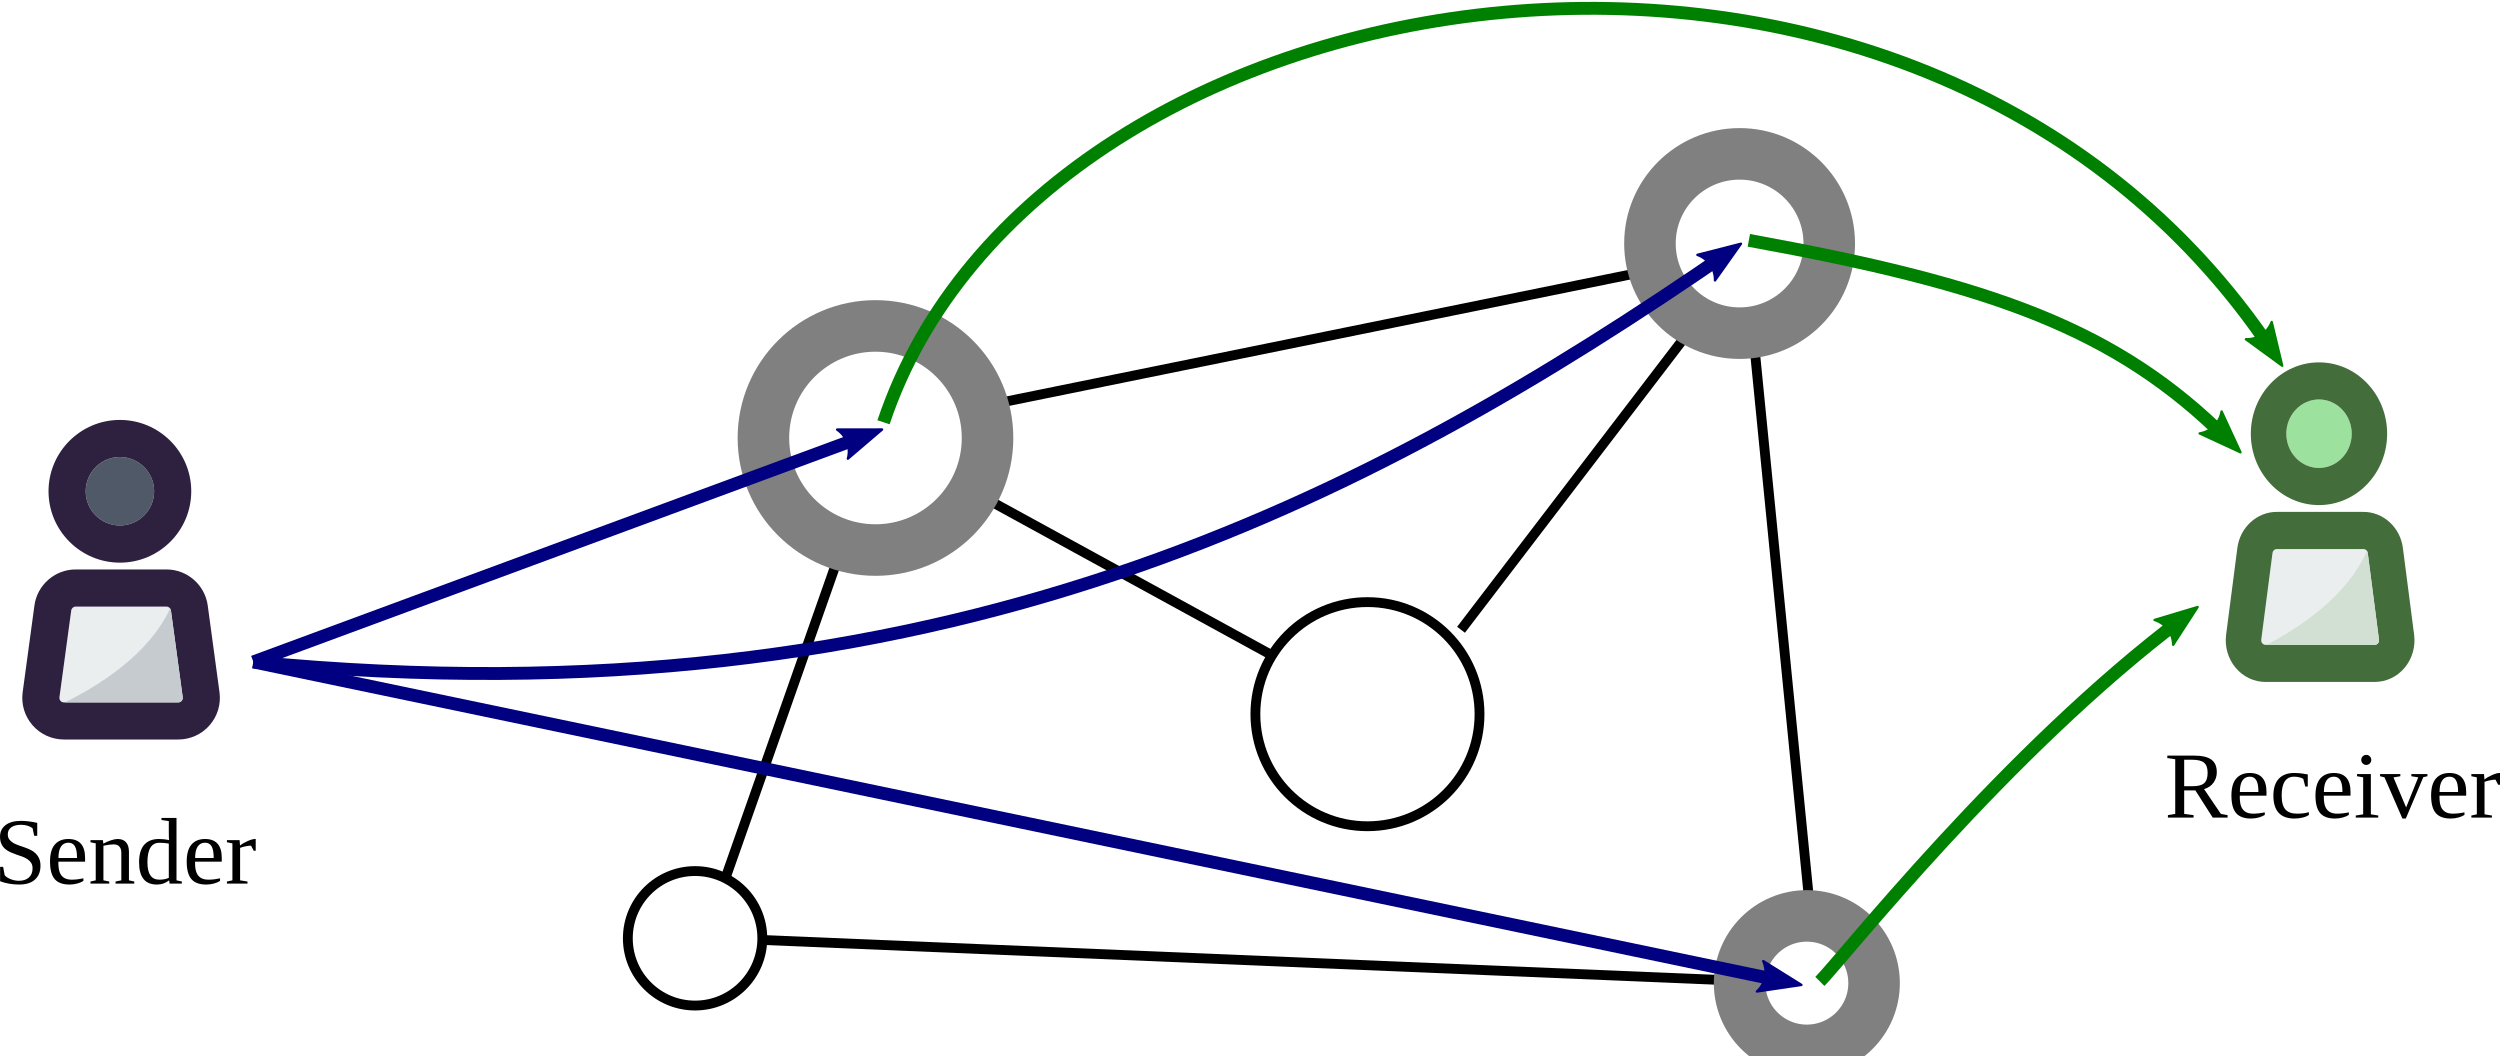
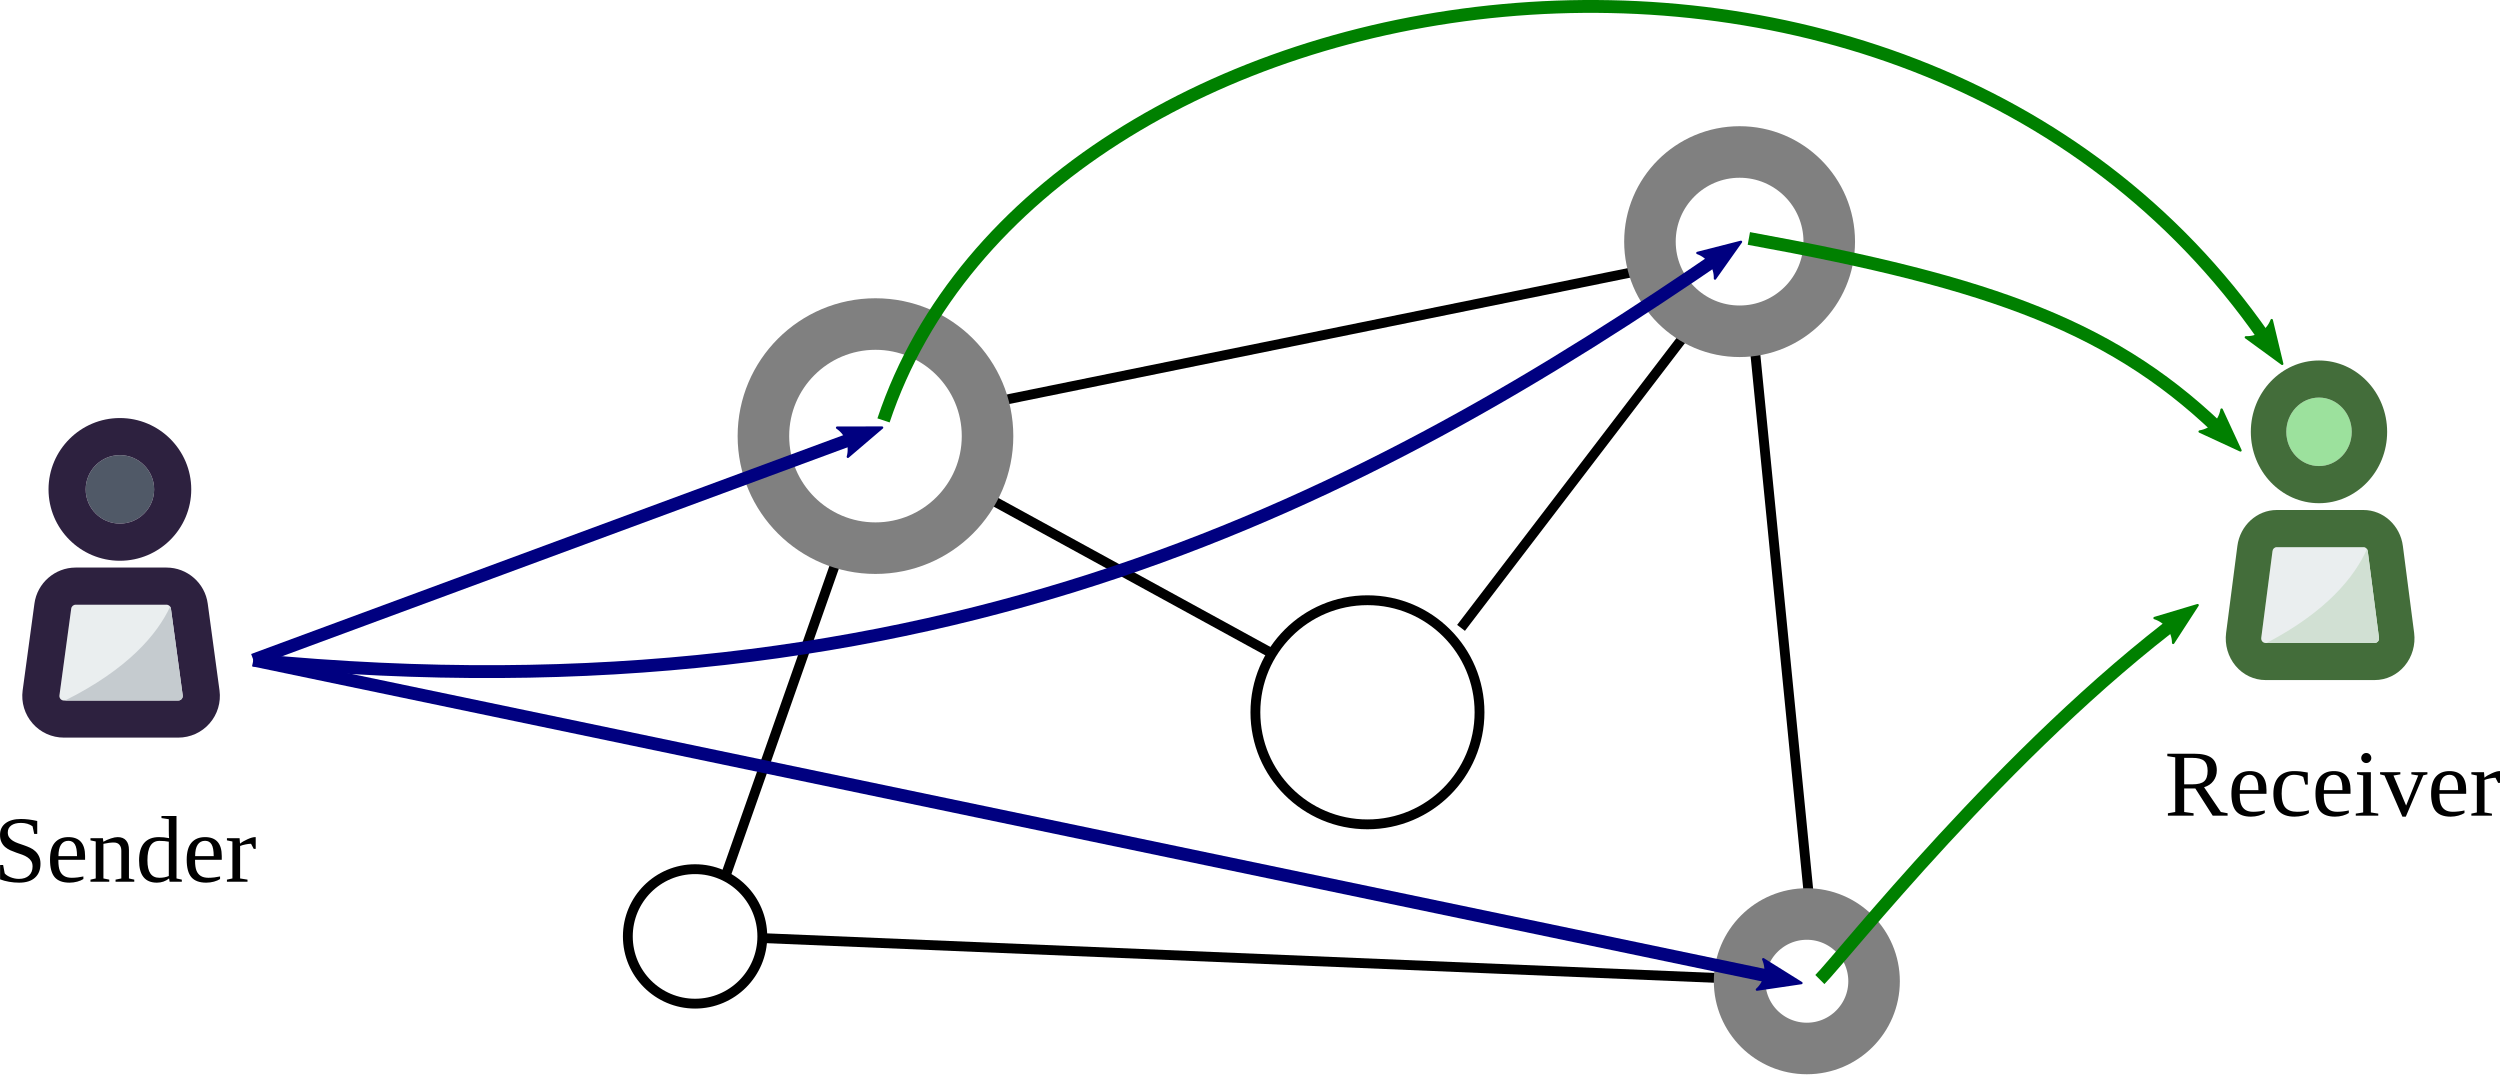
- <svg xmlns="http://www.w3.org/2000/svg" width="149.057mm" height="62.919mm" viewBox="0 0 528.156 222.941" id="svg2" version="1.1">
+ <svg xmlns="http://www.w3.org/2000/svg" width="149.057mm" height="64.05mm" viewBox="0 0 528.156 226.949" id="svg2" version="1.1">
  <defs id="defs4">
    <marker style="overflow:visible" id="marker1516" refX="0" refY="0" orient="auto">
      <path transform="matrix(-0.3,0,0,-0.3,0.69,0)" d="M 8.719,4.034 -2.207,0.016 8.719,-4.002 c -1.745,2.372 -1.735,5.617 -6e-7,8.035 z" style="fill:#008000;fill-opacity:1;fill-rule:evenodd;stroke:#008000;stroke-width:0.625;stroke-linejoin:round;stroke-opacity:1" id="path1514" />
    </marker>
    <marker orient="auto" refY="0" refX="0" id="Arrow2Send" style="overflow:visible">
      <path id="path895" style="fill:#000080;fill-opacity:1;fill-rule:evenodd;stroke:#000080;stroke-width:0.625;stroke-linejoin:round;stroke-opacity:1" d="M 8.719,4.034 -2.207,0.016 8.719,-4.002 c -1.745,2.372 -1.735,5.617 -6e-7,8.035 z" transform="matrix(-0.3,0,0,-0.3,0.69,0)" />
    </marker>
    <marker orient="auto" refY="0" refX="0" id="Arrow2Mend" style="overflow:visible">
      <path id="path889" style="fill:#000000;fill-opacity:1;fill-rule:evenodd;stroke:#000000;stroke-width:0.625;stroke-linejoin:round;stroke-opacity:1" d="M 8.719,4.034 -2.207,0.016 8.719,-4.002 c -1.745,2.372 -1.735,5.617 -6e-7,8.035 z" transform="scale(-0.6)" />
    </marker>
    <marker orient="auto" refY="0" refX="0" id="marker9936" style="overflow:visible">
      <path id="path9938" style="fill:#000000;fill-opacity:1;fill-rule:evenodd;stroke:#000000;stroke-width:0.625;stroke-linejoin:round;stroke-opacity:1" d="M 8.719,4.034 -2.207,0.016 8.719,-4.002 c -1.745,2.372 -1.735,5.617 -6e-7,8.035 z" transform="scale(-0.6)" />
    </marker>
    <marker orient="auto" refY="0" refX="0" id="Arrow2Send-3" style="overflow:visible">
      <path id="path895-6" style="fill:#000080;fill-opacity:1;fill-rule:evenodd;stroke:#000080;stroke-width:0.625;stroke-linejoin:round;stroke-opacity:1" d="M 8.719,4.034 -2.207,0.016 8.719,-4.002 c -1.745,2.372 -1.735,5.617 -6e-7,8.035 z" transform="matrix(-0.3,0,0,-0.3,0.69,0)" />
    </marker>
    <marker style="overflow:visible" id="marker1516-6" refX="0" refY="0" orient="auto">
      <path transform="matrix(-0.3,0,0,-0.3,0.69,0)" d="M 8.719,4.034 -2.207,0.016 8.719,-4.002 c -1.745,2.372 -1.735,5.617 -6e-7,8.035 z" style="fill:#000080;fill-opacity:1;fill-rule:evenodd;stroke:#000080;stroke-width:0.625;stroke-linejoin:round;stroke-opacity:1" id="path1514-2" />
    </marker>
    <marker style="overflow:visible" id="marker1516-1" refX="0" refY="0" orient="auto">
      <path transform="matrix(-0.3,0,0,-0.3,0.69,0)" d="M 8.719,4.034 -2.207,0.016 8.719,-4.002 c -1.745,2.372 -1.735,5.617 -6e-7,8.035 z" style="fill:#008000;fill-opacity:1;fill-rule:evenodd;stroke:#008000;stroke-width:0.625;stroke-linejoin:round;stroke-opacity:1" id="path1514-27" />
    </marker>
    <marker style="overflow:visible" id="marker1516-9" refX="0" refY="0" orient="auto">
      <path transform="matrix(-0.3,0,0,-0.3,0.69,0)" d="M 8.719,4.034 -2.207,0.016 8.719,-4.002 c -1.745,2.372 -1.735,5.617 -6e-7,8.035 z" style="fill:#008000;fill-opacity:1;fill-rule:evenodd;stroke:#008000;stroke-width:0.625;stroke-linejoin:round;stroke-opacity:1" id="path1514-3" />
    </marker>
  </defs>
-   <g id="layer1" transform="translate(-110.5333,-214.0883)">
+   <g id="layer1" transform="translate(-110.5333,-214.4866)">
    <g id="g4175" transform="matrix(0.4930149,0,0,0.4930149,115.2385,302.8025)">
      <g transform="translate(-102.3797)" id="g28">
        <path style="fill:#505967" d="m 144.208,15.894 c 8.086,0 14.686,6.599 14.686,14.686 0,8.087 -6.599,14.655 -14.686,14.655 -8.086,0 -14.655,-6.568 -14.655,-14.655 0,-8.087 6.569,-14.686 14.655,-14.686 z" id="path30" />
      </g>
      <g transform="translate(-102.3797)" id="g32">
        <path style="fill:#eaeeef" d="m 171.132,118.849 c 0.093,0.713 -0.217,1.239 -0.465,1.549 -0.279,0.279 -0.744,0.651 -1.456,0.651 h -48.983 c -0.713,0 -1.177,-0.372 -1.456,-0.651 -0.248,-0.31 -0.558,-0.837 -0.465,-1.549 l 5.05,-37.179 c 0.124,-0.96 0.929,-1.673 1.89,-1.673 h 38.945 c 0.96,0 1.766,0.713 1.89,1.673 z" id="path34" />
      </g>
      <g transform="translate(-102.3797)" id="g44">
        <path style="fill:#2d213f" d="m 186.902,116.742 c 0.682,5.081 -0.868,10.255 -4.276,14.128 -3.377,3.873 -8.272,6.073 -13.415,6.073 h -48.983 c -5.143,0 -10.038,-2.2 -13.415,-6.073 -3.408,-3.873 -4.957,-9.047 -4.276,-14.128 l 5.05,-37.21 c 1.177,-8.83 8.799,-15.46 17.66,-15.46 h 38.945 c 8.861,0 16.483,6.63 17.66,15.46 z m -16.235,3.656 c 0.248,-0.31 0.558,-0.837 0.465,-1.549 l -5.05,-37.179 c -0.124,-0.96 -0.929,-1.673 -1.89,-1.673 h -38.945 c -0.96,0 -1.766,0.713 -1.89,1.673 l -5.05,37.179 c -0.093,0.713 0.217,1.239 0.465,1.549 0.279,0.279 0.744,0.651 1.456,0.651 h 48.983 c 0.713,0 1.178,-0.372 1.456,-0.651 z" id="path46" />
      </g>
      <g transform="translate(-102.3797)" id="g52">
        <path style="fill:#2d213f" d="m 144.208,0 c 16.885,0 30.58,13.725 30.58,30.58 0,16.855 -13.694,30.58 -30.58,30.58 -16.855,0 -30.58,-13.725 -30.58,-30.58 0,-16.855 13.726,-30.58 30.58,-30.58 z m 14.686,30.58 c 0,-8.086 -6.599,-14.686 -14.686,-14.686 -8.086,0 -14.655,6.599 -14.655,14.686 0,8.087 6.568,14.655 14.655,14.655 8.087,0 14.686,-6.569 14.686,-14.655 z" id="path54" />
      </g>
      <g transform="translate(-102.3797)" id="g64">
        <path id="path66" d="m 120.689,121.049 h 48.522 c 0.713,0 1.177,-0.372 1.456,-0.651 0.248,-0.31 0.558,-0.837 0.465,-1.549 l -5.05,-37.179 c -0.04,-0.316 -0.173,-0.589 -0.344,-0.833 -5.58,11.9 -18.032,26.707 -45.049,40.212 z" style="fill:#c5cbcf" />
      </g>
    </g>
    <text xml:space="preserve" style="font-style:normal;font-weight:normal;line-height:0%;font-family:sans-serif;letter-spacing:0px;word-spacing:0px;fill:#000000;fill-opacity:1;stroke:none;stroke-width:1px;stroke-linecap:butt;stroke-linejoin:miter;stroke-opacity:1" x="109.195" y="400.756" id="text4338">
      <tspan id="tspan4340" x="109.195" y="400.756" style="font-style:normal;font-variant:normal;font-weight:normal;font-stretch:normal;font-size:20px;line-height:1.25;font-family:'Liberation Serif';-inkscape-font-specification:'Liberation Serif'">Sender</tspan>
    </text>
    <text xml:space="preserve" style="font-style:normal;font-weight:normal;line-height:0%;font-family:sans-serif;letter-spacing:0px;word-spacing:0px;fill:#000000;fill-opacity:1;stroke:none;stroke-width:1px;stroke-linecap:butt;stroke-linejoin:miter;stroke-opacity:1" x="567.83" y="386.809" id="text4352">
      <tspan id="tspan4354" x="567.83" y="386.809" style="font-style:normal;font-variant:normal;font-weight:normal;font-stretch:normal;font-size:20px;line-height:1.25;font-family:'Liberation Serif';-inkscape-font-specification:'Liberation Serif'">Receiver</tspan>
    </text>
    <text xml:space="preserve" style="font-style:normal;font-weight:normal;line-height:0%;font-family:sans-serif;letter-spacing:0px;word-spacing:0px;fill:#000000;fill-opacity:1;stroke:none;stroke-width:1px;stroke-linecap:butt;stroke-linejoin:miter;stroke-opacity:1" x="295" y="332.362" id="text6307">
      <tspan x="295" y="332.362" id="tspan6313" style="font-size:20px;line-height:1.25"> </tspan>
    </text>
    <g id="g9621" transform="translate(128.7293,143.2174)">
      <g style="fill:#9ce19d;fill-opacity:1;stroke-width:2.075" transform="matrix(0.4708758,0,0,0.4930153,403.8138,147.4255)" id="g28-8-6">
        <path style="fill:#9ce19d;fill-opacity:1;stroke-width:2.075" d="m 144.208,15.894 c 8.086,0 14.686,6.599 14.686,14.686 0,8.087 -6.599,14.655 -14.686,14.655 -8.086,0 -14.655,-6.568 -14.655,-14.655 0,-8.087 6.569,-14.686 14.655,-14.686 z" id="path30-5-3" />
      </g>
      <g style="stroke-width:2.075" transform="matrix(0.4708758,0,0,0.4930153,403.8138,147.4255)" id="g32-0-1">
        <path style="fill:#eaeeef;stroke-width:2.075" d="m 171.132,118.849 c 0.093,0.713 -0.217,1.239 -0.465,1.549 -0.279,0.279 -0.744,0.651 -1.456,0.651 h -48.983 c -0.713,0 -1.177,-0.372 -1.456,-0.651 -0.248,-0.31 -0.558,-0.837 -0.465,-1.549 l 5.05,-37.179 c 0.124,-0.96 0.929,-1.673 1.89,-1.673 h 38.945 c 0.96,0 1.766,0.713 1.89,1.673 z" id="path34-9-7" />
      </g>
      <g style="fill:#436d3a;fill-opacity:1;stroke-width:2.075" transform="matrix(0.4708758,0,0,0.4930153,403.8138,147.4255)" id="g44-6-5">
        <path style="fill:#436d3a;fill-opacity:1;stroke-width:2.075" d="m 186.902,116.742 c 0.682,5.081 -0.868,10.255 -4.276,14.128 -3.377,3.873 -8.272,6.073 -13.415,6.073 h -48.983 c -5.143,0 -10.038,-2.2 -13.415,-6.073 -3.408,-3.873 -4.957,-9.047 -4.276,-14.128 l 5.05,-37.21 c 1.177,-8.83 8.799,-15.46 17.66,-15.46 h 38.945 c 8.861,0 16.483,6.63 17.66,15.46 z m -16.235,3.656 c 0.248,-0.31 0.558,-0.837 0.465,-1.549 l -5.05,-37.179 c -0.124,-0.96 -0.929,-1.673 -1.89,-1.673 h -38.945 c -0.96,0 -1.766,0.713 -1.89,1.673 l -5.05,37.179 c -0.093,0.713 0.217,1.239 0.465,1.549 0.279,0.279 0.744,0.651 1.456,0.651 h 48.983 c 0.713,0 1.178,-0.372 1.456,-0.651 z" id="path46-3-9" />
      </g>
      <g style="fill:#436d3a;fill-opacity:1;stroke-width:2.075" transform="matrix(0.4708758,0,0,0.4930153,403.8138,147.4255)" id="g52-8-6">
        <path style="fill:#436d3a;fill-opacity:1;stroke-width:2.075" d="m 144.208,0 c 16.885,0 30.58,13.725 30.58,30.58 0,16.855 -13.694,30.58 -30.58,30.58 -16.855,0 -30.58,-13.725 -30.58,-30.58 0,-16.855 13.726,-30.58 30.58,-30.58 z m 14.686,30.58 c 0,-8.086 -6.599,-14.686 -14.686,-14.686 -8.086,0 -14.655,6.599 -14.655,14.686 0,8.087 6.568,14.655 14.655,14.655 8.087,0 14.686,-6.569 14.686,-14.655 z" id="path54-5-2" />
      </g>
      <g style="fill:#d1e0d3;fill-opacity:1;stroke-width:2.075" transform="matrix(0.4708758,0,0,0.4930153,403.8138,147.4255)" id="g64-6-1">
        <path id="path66-1-7" d="m 120.689,121.049 h 48.522 c 0.713,0 1.177,-0.372 1.456,-0.651 0.248,-0.31 0.558,-0.837 0.465,-1.549 l -5.05,-37.179 c -0.04,-0.316 -0.173,-0.589 -0.344,-0.833 -5.58,11.9 -18.032,26.707 -45.049,40.212 z" style="fill:#d1e0d3;fill-opacity:1;stroke-width:2.075" />
      </g>
    </g>
    <path style="fill:none;fill-rule:evenodd;stroke:#000000;stroke-width:2.078;stroke-linecap:butt;stroke-linejoin:miter;stroke-miterlimit:4;stroke-dasharray:none;stroke-opacity:1" d="M 321.141,299.304 459.848,271.084" id="path4149" />
    <path style="fill:none;fill-rule:evenodd;stroke:#000000;stroke-width:2.078;stroke-linecap:butt;stroke-linejoin:miter;stroke-miterlimit:4;stroke-dasharray:none;stroke-opacity:1" d="m 318.749,319.393 60.266,33.003" id="path4147" />
    <path style="fill:none;fill-rule:evenodd;stroke:#000000;stroke-width:2.078;stroke-linecap:butt;stroke-linejoin:miter;stroke-miterlimit:4;stroke-dasharray:none;stroke-opacity:1" d="m 263.744,399.748 24.393,-69.354" id="path4157" />
    <circle style="opacity:1;fill:none;fill-opacity:1;stroke:#000000;stroke-width:2.078;stroke-linecap:round;stroke-linejoin:round;stroke-miterlimit:4;stroke-dasharray:none;stroke-dashoffset:0;stroke-opacity:1" id="path4137-1" cx="257.377" cy="412.316" r="14.205" />
    <circle style="opacity:1;fill:none;fill-opacity:1;stroke:#000000;stroke-width:2.078;stroke-linecap:round;stroke-linejoin:round;stroke-miterlimit:4;stroke-dasharray:none;stroke-dashoffset:0;stroke-opacity:1" id="path4139" cx="399.426" cy="364.967" r="23.675" />
    <path style="fill:none;fill-rule:evenodd;stroke:#000000;stroke-width:2.078;stroke-linecap:butt;stroke-linejoin:miter;stroke-miterlimit:4;stroke-dasharray:none;stroke-opacity:1" d="m 480.894,284.477 11.958,121.01" id="path4151" />
    <circle style="opacity:1;fill:none;fill-opacity:1;stroke:#808080;stroke-width:10.89;stroke-linecap:round;stroke-linejoin:round;stroke-miterlimit:4;stroke-dasharray:none;stroke-dashoffset:0;stroke-opacity:1" id="path4135" cx="295.488" cy="306.618" r="23.675" />
    <path style="fill:none;fill-rule:evenodd;stroke:#000000;stroke-width:2.078;stroke-linecap:butt;stroke-linejoin:miter;stroke-miterlimit:4;stroke-dasharray:none;stroke-opacity:1" d="m 468.936,282.085 -49.743,65.049" id="path4153" />
    <circle style="opacity:1;fill:none;fill-opacity:1;stroke:#808080;stroke-width:10.89;stroke-linecap:round;stroke-linejoin:round;stroke-miterlimit:4;stroke-dasharray:none;stroke-dashoffset:0;stroke-opacity:1" id="path4143" cx="478.045" cy="265.533" r="18.94" />
    <path style="fill:none;fill-rule:evenodd;stroke:#000000;stroke-width:2.078;stroke-linecap:butt;stroke-linejoin:miter;stroke-miterlimit:4;stroke-dasharray:none;stroke-opacity:1" d="m 271.397,412.662 206.148,8.609" id="path4155" />
    <circle style="opacity:1;fill:none;fill-opacity:1;stroke:#808080;stroke-width:10.89;stroke-linecap:round;stroke-linejoin:round;stroke-miterlimit:4;stroke-dasharray:none;stroke-dashoffset:0;stroke-opacity:1" id="path4145" cx="492.25" cy="421.786" r="14.205" />
    <path style="fill:none;fill-rule:evenodd;stroke:#000080;stroke-width:2.719;stroke-linecap:butt;stroke-linejoin:miter;stroke-miterlimit:4;stroke-dasharray:none;stroke-opacity:1;marker-end:url(#Arrow2Send)" d="m 164.062,353.925 129.375,-47.813" id="path860" />
    <path style="fill:none;fill-rule:evenodd;stroke:#008000;stroke-width:2.719;stroke-linecap:butt;stroke-linejoin:miter;stroke-miterlimit:4;stroke-dasharray:none;stroke-opacity:1;marker-end:url(#marker1516)" d="M 297.188,303.3 C 330,204.862 515.625,175.8 590.625,288.3" id="path1506" />
    <path style="fill:none;fill-rule:evenodd;stroke:#000080;stroke-width:2.719;stroke-linecap:butt;stroke-linejoin:miter;stroke-miterlimit:4;stroke-dasharray:none;stroke-opacity:1;marker-end:url(#Arrow2Send-3)" d="m 164.062,353.925 323.438,67.5" id="path860-7" />
    <path style="fill:none;fill-rule:evenodd;stroke:#000080;stroke-width:2.719;stroke-linecap:butt;stroke-linejoin:miter;stroke-miterlimit:4;stroke-dasharray:none;stroke-opacity:1;marker-end:url(#marker1516-6)" d="m 164.062,353.925 c 145.312,14.062 236.25,-34.688 311.25,-86.25" id="path1506-9" />
    <path style="fill:none;fill-rule:evenodd;stroke:#008000;stroke-width:2.719;stroke-linecap:butt;stroke-linejoin:miter;stroke-miterlimit:4;stroke-dasharray:none;stroke-opacity:1;marker-end:url(#marker1516-1)" d="m 480,264.862 c 51.562,9.375 77.812,18.75 101.25,42.188" id="path1506-0" />
    <path style="fill:none;fill-rule:evenodd;stroke:#008000;stroke-width:2.719;stroke-linecap:butt;stroke-linejoin:miter;stroke-miterlimit:4;stroke-dasharray:none;stroke-opacity:1;marker-end:url(#marker1516-9)" d="m 495,421.425 c 4.688,-4.688 39.375,-48.75 76.875,-76.875" id="path1506-6" />
  </g>
</svg>
